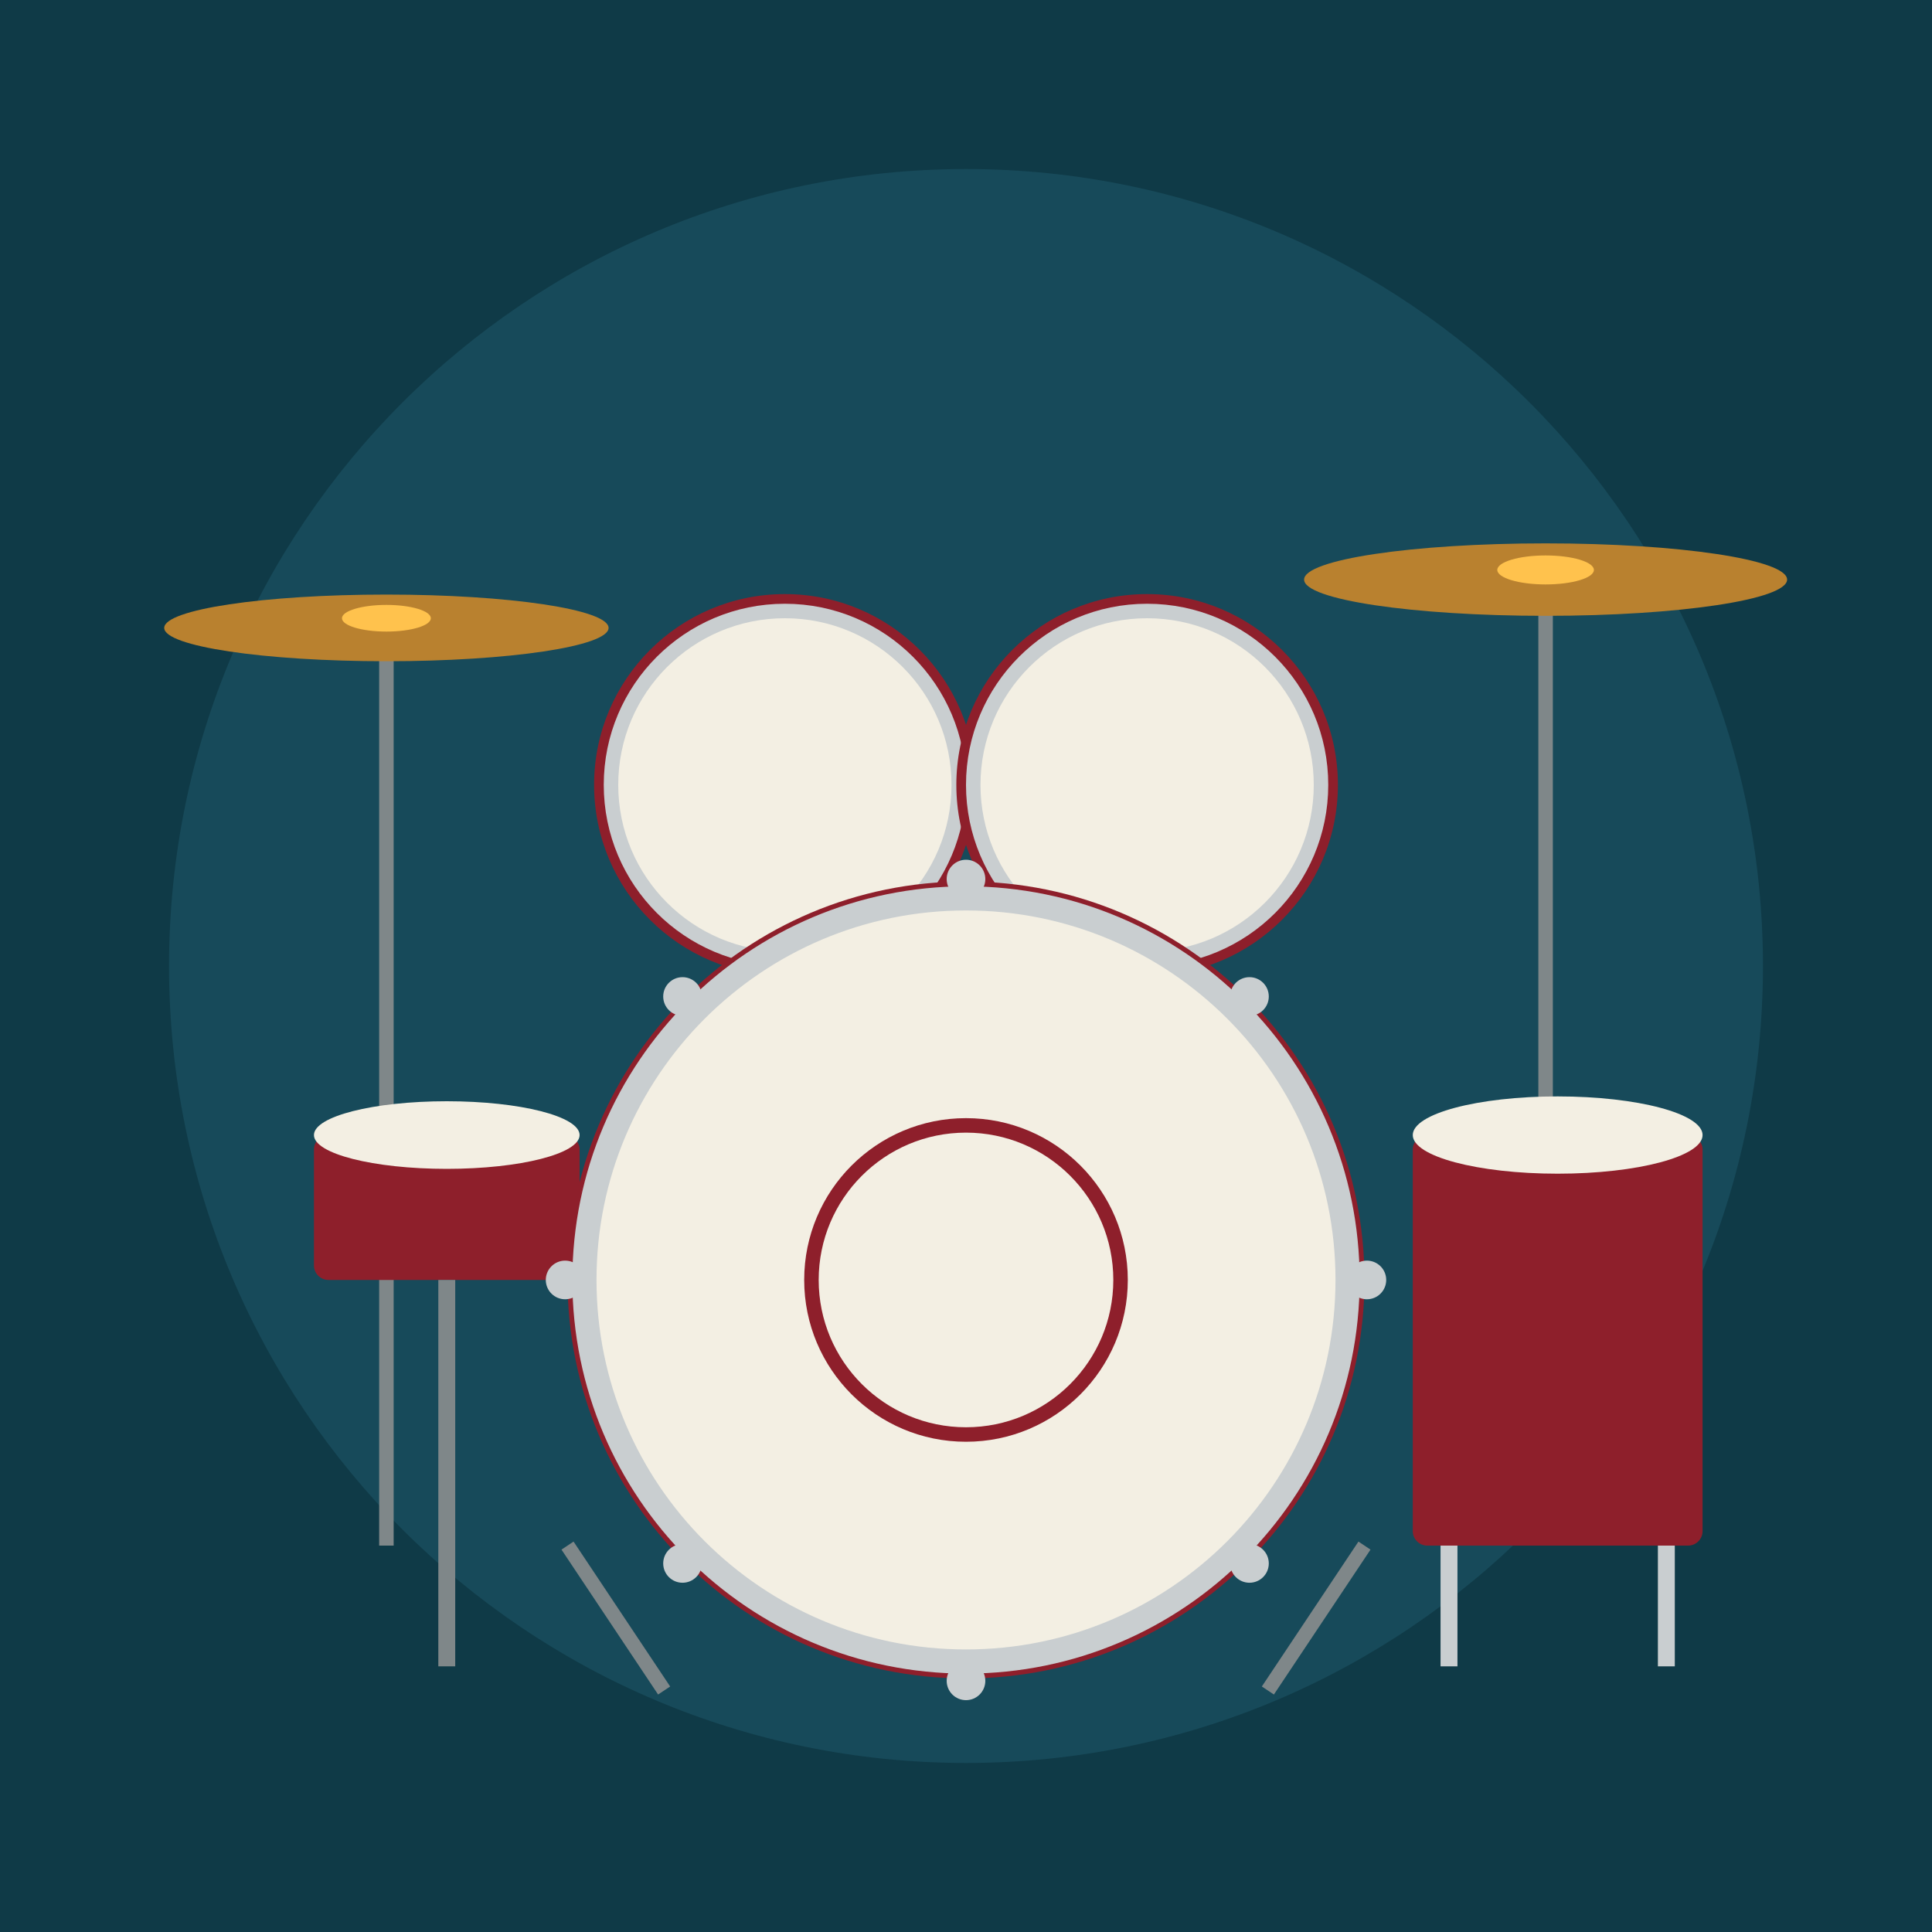
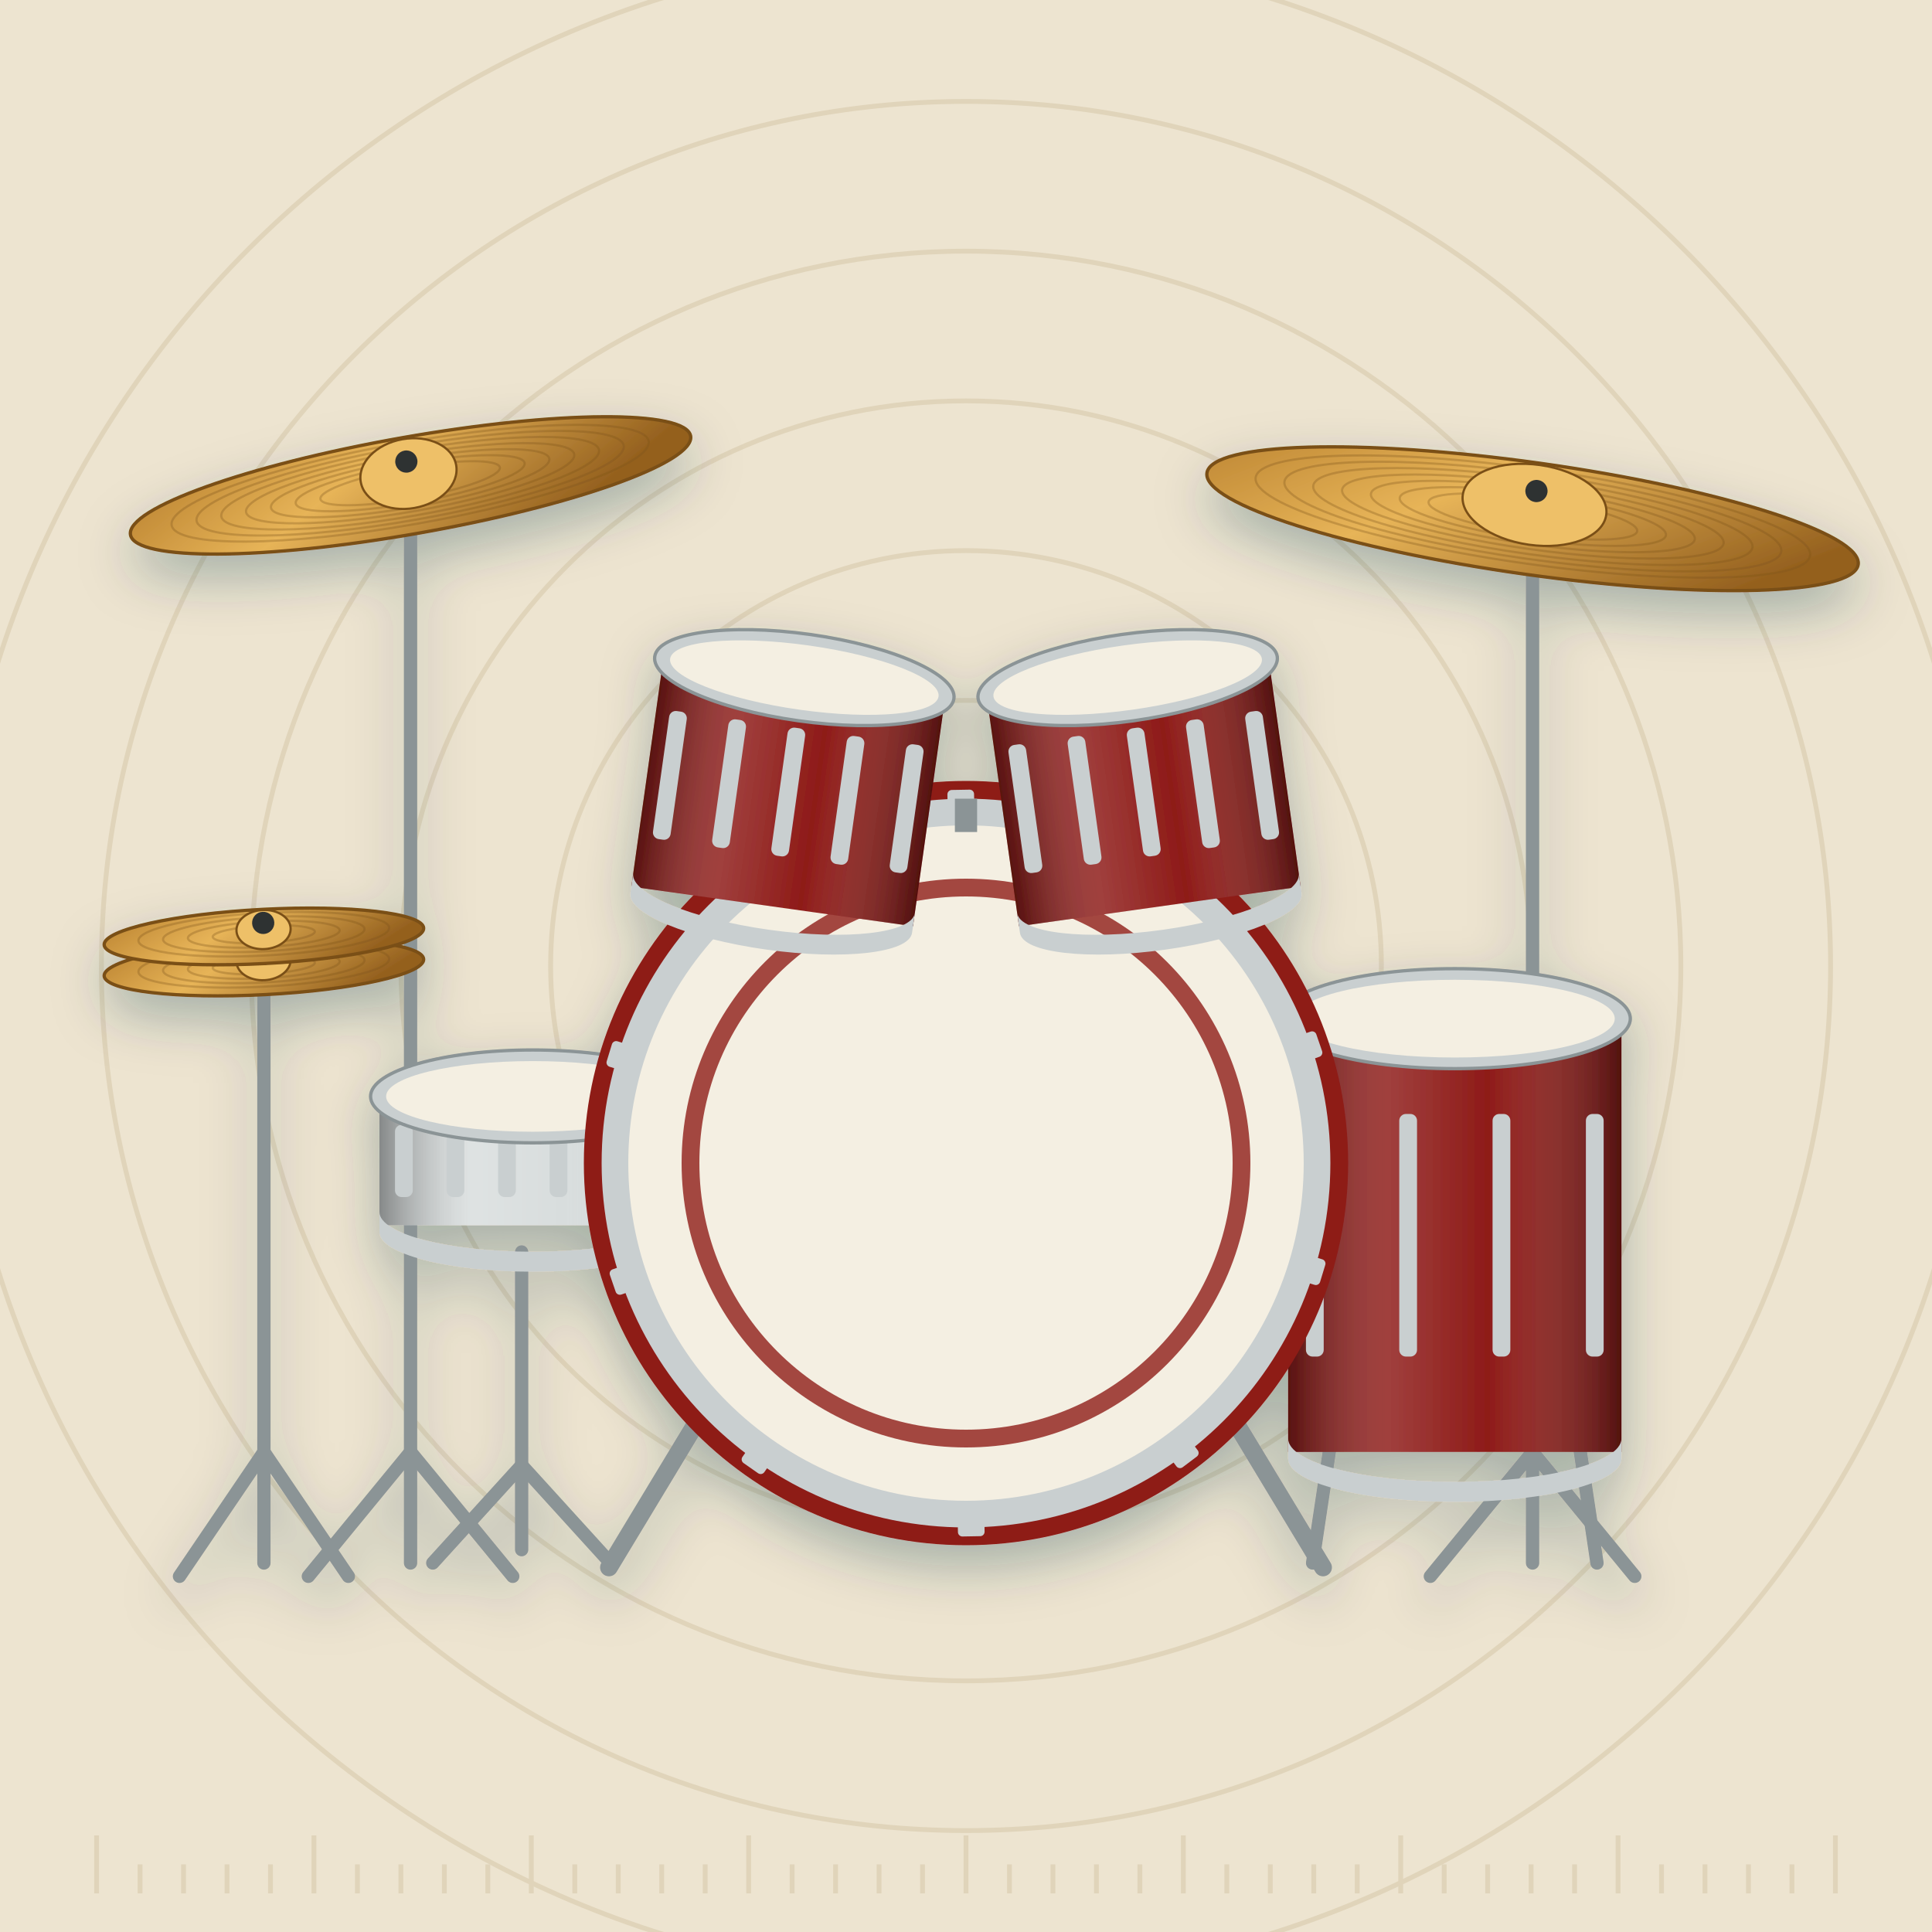
<svg xmlns="http://www.w3.org/2000/svg" viewBox="0 0 800 800">
-   <defs />
-   <rect x="0" y="0" width="800" height="800" fill="#0f3a47" rx="0" />
-   <circle cx="400" cy="400" r="330" fill="#174a5a" />
-   <g transform="translate(400 410) scale(1) translate(-400 -410)">
-     <line x1="160" y1="260" x2="160" y2="640" stroke="#7f8789" stroke-width="6" />
-     <ellipse cx="160" cy="260" rx="92" ry="13.8" fill="#b9812f" />
-     <ellipse cx="160" cy="256" rx="18.4" ry="5.52" fill="#ffc24d" />
-     <line x1="640" y1="240" x2="640" y2="640" stroke="#7f8789" stroke-width="6" />
-     <ellipse cx="640" cy="240" rx="100" ry="15" fill="#b9812f" />
-     <ellipse cx="640" cy="236" rx="20" ry="6" fill="#ffc24d" />
-     <line x1="235" y1="640" x2="275" y2="700" stroke="#7f8789" stroke-width="6" />
-     <line x1="565" y1="640" x2="525" y2="700" stroke="#7f8789" stroke-width="6" />
-     <rect x="585" y="470" width="120" height="170" fill="#8e1f2b" rx="6" />
-     <ellipse cx="645" cy="470" rx="60" ry="16" fill="#f3efe3" />
-     <line x1="600" y1="640" x2="600" y2="690" stroke="#c9ced0" stroke-width="7" />
-     <line x1="690" y1="640" x2="690" y2="690" stroke="#c9ced0" stroke-width="7" />
-     <rect x="130" y="470" width="110" height="60" fill="#8e1f2b" rx="6" />
-     <ellipse cx="185" cy="470" rx="55" ry="14" fill="#f3efe3" />
-     <line x1="185" y1="530" x2="185" y2="690" stroke="#7f8789" stroke-width="7" />
-     <circle cx="325" cy="325" r="79" fill="#8e1f2b" />
-     <circle cx="325" cy="325" r="72" fill="#f3efe3" />
-     <circle cx="325" cy="325" r="72" fill="none" stroke="#c9ced0" stroke-width="6" />
-     <circle cx="475" cy="325" r="79" fill="#8e1f2b" />
-     <circle cx="475" cy="325" r="72" fill="#f3efe3" />
-     <circle cx="475" cy="325" r="72" fill="none" stroke="#c9ced0" stroke-width="6" />
-     <circle cx="400" cy="530" r="165" fill="#8e1f2b" />
-     <circle cx="400" cy="530" r="158" fill="#f3efe3" />
-     <circle cx="400" cy="530" r="158" fill="none" stroke="#c9ced0" stroke-width="6" />
-     <circle cx="400" cy="530" r="64" fill="none" stroke="#8e1f2b" stroke-width="6" />
-     <circle cx="400" cy="530" r="158" fill="none" stroke="#c9ced0" stroke-width="10" />
-     <circle cx="566" cy="530" r="8" fill="#c9ced0" />
-     <circle cx="517.38" cy="647.38" r="8" fill="#c9ced0" />
-     <circle cx="400" cy="696" r="8" fill="#c9ced0" />
-     <circle cx="282.62" cy="647.38" r="8" fill="#c9ced0" />
-     <circle cx="234" cy="530" r="8" fill="#c9ced0" />
-     <circle cx="282.62" cy="412.62" r="8" fill="#c9ced0" />
-     <circle cx="400" cy="364" r="8" fill="#c9ced0" />
-     <circle cx="517.38" cy="412.62" r="8" fill="#c9ced0" />
+   <defs>
+     <filter id="s" x="-15%" y="-15%" width="130%" height="130%">
+       <feDropShadow dx="0" dy="9" stdDeviation="11" flood-color="#10394A" flood-opacity=".3" />
+     </filter>
+     <linearGradient id="g0" x1="0" y1="0" x2="1" y2="0">
+       <stop offset="0" stop-color="#000" stop-opacity="0.38" />
+       <stop offset="0.3" stop-color="#fff" stop-opacity="0.16" />
+       <stop offset="0.6" stop-color="#fff" stop-opacity="0" />
+       <stop offset="1" stop-color="#000" stop-opacity="0.42" />
+     </linearGradient>
+     <linearGradient id="g1" x1="0" y1="0" x2="1" y2="0.3">
+       <stop offset="0" stop-color="#B9812F" />
+       <stop offset="0.45" stop-color="#E7B458" />
+       <stop offset="1" stop-color="#94601E" />
+     </linearGradient>
+   </defs>
+   <rect x="0" y="0" width="800" height="800" fill="#EDE4D0" />
+   <circle cx="400" cy="400" r="110" fill="none" stroke="#E0D4BA" stroke-width="2" />
+   <circle cx="400" cy="400" r="172" fill="none" stroke="#E0D4BA" stroke-width="2" />
+   <circle cx="400" cy="400" r="234" fill="none" stroke="#E0D4BA" stroke-width="2" />
+   <circle cx="400" cy="400" r="296" fill="none" stroke="#E0D4BA" stroke-width="2" />
+   <circle cx="400" cy="400" r="358" fill="none" stroke="#E0D4BA" stroke-width="2" />
+   <circle cx="400" cy="400" r="420" fill="none" stroke="#E0D4BA" stroke-width="2" />
+   <line x1="40" y1="760" x2="40" y2="784" stroke="#E0D4BA" stroke-width="2" />
+   <line x1="58" y1="772" x2="58" y2="784" stroke="#E0D4BA" stroke-width="2" />
+   <line x1="76" y1="772" x2="76" y2="784" stroke="#E0D4BA" stroke-width="2" />
+   <line x1="94" y1="772" x2="94" y2="784" stroke="#E0D4BA" stroke-width="2" />
+   <line x1="112" y1="772" x2="112" y2="784" stroke="#E0D4BA" stroke-width="2" />
+   <line x1="130" y1="760" x2="130" y2="784" stroke="#E0D4BA" stroke-width="2" />
+   <line x1="148" y1="772" x2="148" y2="784" stroke="#E0D4BA" stroke-width="2" />
+   <line x1="166" y1="772" x2="166" y2="784" stroke="#E0D4BA" stroke-width="2" />
+   <line x1="184" y1="772" x2="184" y2="784" stroke="#E0D4BA" stroke-width="2" />
+   <line x1="202" y1="772" x2="202" y2="784" stroke="#E0D4BA" stroke-width="2" />
+   <line x1="220" y1="760" x2="220" y2="784" stroke="#E0D4BA" stroke-width="2" />
+   <line x1="238" y1="772" x2="238" y2="784" stroke="#E0D4BA" stroke-width="2" />
+   <line x1="256" y1="772" x2="256" y2="784" stroke="#E0D4BA" stroke-width="2" />
+   <line x1="274" y1="772" x2="274" y2="784" stroke="#E0D4BA" stroke-width="2" />
+   <line x1="292" y1="772" x2="292" y2="784" stroke="#E0D4BA" stroke-width="2" />
+   <line x1="310" y1="760" x2="310" y2="784" stroke="#E0D4BA" stroke-width="2" />
+   <line x1="328" y1="772" x2="328" y2="784" stroke="#E0D4BA" stroke-width="2" />
+   <line x1="346" y1="772" x2="346" y2="784" stroke="#E0D4BA" stroke-width="2" />
+   <line x1="364" y1="772" x2="364" y2="784" stroke="#E0D4BA" stroke-width="2" />
+   <line x1="382" y1="772" x2="382" y2="784" stroke="#E0D4BA" stroke-width="2" />
+   <line x1="400" y1="760" x2="400" y2="784" stroke="#E0D4BA" stroke-width="2" />
+   <line x1="418" y1="772" x2="418" y2="784" stroke="#E0D4BA" stroke-width="2" />
+   <line x1="436" y1="772" x2="436" y2="784" stroke="#E0D4BA" stroke-width="2" />
+   <line x1="454" y1="772" x2="454" y2="784" stroke="#E0D4BA" stroke-width="2" />
+   <line x1="472" y1="772" x2="472" y2="784" stroke="#E0D4BA" stroke-width="2" />
+   <line x1="490" y1="760" x2="490" y2="784" stroke="#E0D4BA" stroke-width="2" />
+   <line x1="508" y1="772" x2="508" y2="784" stroke="#E0D4BA" stroke-width="2" />
+   <line x1="526" y1="772" x2="526" y2="784" stroke="#E0D4BA" stroke-width="2" />
+   <line x1="544" y1="772" x2="544" y2="784" stroke="#E0D4BA" stroke-width="2" />
+   <line x1="562" y1="772" x2="562" y2="784" stroke="#E0D4BA" stroke-width="2" />
+   <line x1="580" y1="760" x2="580" y2="784" stroke="#E0D4BA" stroke-width="2" />
+   <line x1="598" y1="772" x2="598" y2="784" stroke="#E0D4BA" stroke-width="2" />
+   <line x1="616" y1="772" x2="616" y2="784" stroke="#E0D4BA" stroke-width="2" />
+   <line x1="634" y1="772" x2="634" y2="784" stroke="#E0D4BA" stroke-width="2" />
+   <line x1="652" y1="772" x2="652" y2="784" stroke="#E0D4BA" stroke-width="2" />
+   <line x1="670" y1="760" x2="670" y2="784" stroke="#E0D4BA" stroke-width="2" />
+   <line x1="688" y1="772" x2="688" y2="784" stroke="#E0D4BA" stroke-width="2" />
+   <line x1="706" y1="772" x2="706" y2="784" stroke="#E0D4BA" stroke-width="2" />
+   <line x1="724" y1="772" x2="724" y2="784" stroke="#E0D4BA" stroke-width="2" />
+   <line x1="742" y1="772" x2="742" y2="784" stroke="#E0D4BA" stroke-width="2" />
+   <line x1="760" y1="760" x2="760" y2="784" stroke="#E0D4BA" stroke-width="2" />
+   <g filter="url(#s)">
+     <g transform="translate(400 408) scale(0.92) translate(-400 -420)">
+       <line x1="150" y1="200" x2="150" y2="630" stroke="#8B9496" stroke-width="6" stroke-linecap="round" />
+       <line x1="150" y1="630" x2="104" y2="686" stroke="#8B9496" stroke-width="6" stroke-linecap="round" />
+       <line x1="150" y1="630" x2="196" y2="686" stroke="#8B9496" stroke-width="6" stroke-linecap="round" />
+       <line x1="150" y1="630" x2="150" y2="680" stroke="#8B9496" stroke-width="6" stroke-linecap="round" />
+       <line x1="655" y1="215" x2="655" y2="630" stroke="#8B9496" stroke-width="6" stroke-linecap="round" />
+       <line x1="655" y1="630" x2="609" y2="686" stroke="#8B9496" stroke-width="6" stroke-linecap="round" />
+       <line x1="655" y1="630" x2="701" y2="686" stroke="#8B9496" stroke-width="6" stroke-linecap="round" />
+       <line x1="655" y1="630" x2="655" y2="680" stroke="#8B9496" stroke-width="6" stroke-linecap="round" />
+       <line x1="84" y1="395" x2="84" y2="630" stroke="#8B9496" stroke-width="6" stroke-linecap="round" />
+       <line x1="84" y1="630" x2="46" y2="686" stroke="#8B9496" stroke-width="6" stroke-linecap="round" />
+       <line x1="84" y1="630" x2="122" y2="686" stroke="#8B9496" stroke-width="6" stroke-linecap="round" />
+       <line x1="84" y1="630" x2="84" y2="680" stroke="#8B9496" stroke-width="6" stroke-linecap="round" />
+       <line x1="565" y1="620" x2="556" y2="680" stroke="#8B9496" stroke-width="6" stroke-linecap="round" />
+       <line x1="675" y1="620" x2="684" y2="680" stroke="#8B9496" stroke-width="6" stroke-linecap="round" />
+       <g transform="rotate(0 620 532.5)">
+         <rect x="545" y="435" width="150" height="195" fill="#8E1B18" />
+         <rect x="545" y="435" width="150" height="195" fill="url(#g0)" />
+         <rect x="553" y="477.9" width="8" height="109.2" fill="#C9CFD0" rx="3" />
+         <rect x="595" y="477.9" width="8" height="109.2" fill="#C9CFD0" rx="3" />
+         <rect x="637" y="477.9" width="8" height="109.2" fill="#C9CFD0" rx="3" />
+         <rect x="679" y="477.9" width="8" height="109.2" fill="#C9CFD0" rx="3" />
+         <path d="M 545 624 A 75 19.5 0 0 0 695 624 L 695 633 A 75 19.5 0 0 1 545 633 Z" fill="#C9CFD0" />
+         <ellipse cx="620" cy="435" rx="79" ry="22.5" fill="#C9CFD0" stroke="#8B9496" stroke-width="1.5" />
+         <ellipse cx="620" cy="435" rx="72" ry="17.5" fill="#F4EFE2" />
+       </g>
+       <line x1="200" y1="540" x2="200" y2="636" stroke="#8B9496" stroke-width="6" stroke-linecap="round" />
+       <line x1="200" y1="636" x2="160" y2="680" stroke="#8B9496" stroke-width="6" stroke-linecap="round" />
+       <line x1="200" y1="636" x2="240" y2="680" stroke="#8B9496" stroke-width="6" stroke-linecap="round" />
+       <line x1="200" y1="636" x2="200" y2="674" stroke="#8B9496" stroke-width="6" stroke-linecap="round" />
+       <g transform="rotate(0 205 499)">
+         <rect x="136" y="470" width="138" height="58" fill="#D8DDDD" />
+         <rect x="136" y="470" width="138" height="58" fill="url(#g0)" />
+         <rect x="143" y="482.8" width="8" height="32.5" fill="#C9CFD0" rx="3" />
+         <rect x="166.2" y="482.8" width="8" height="32.5" fill="#C9CFD0" rx="3" />
+         <rect x="189.4" y="482.8" width="8" height="32.5" fill="#C9CFD0" rx="3" />
+         <rect x="212.6" y="482.8" width="8" height="32.5" fill="#C9CFD0" rx="3" />
+         <rect x="235.8" y="482.8" width="8" height="32.5" fill="#C9CFD0" rx="3" />
+         <rect x="259" y="482.8" width="8" height="32.5" fill="#C9CFD0" rx="3" />
+         <path d="M 136 522 A 69 17.9 0 0 0 274 522 L 274 531 A 69 17.9 0 0 1 136 531 Z" fill="#C9CFD0" />
+         <ellipse cx="205" cy="470" rx="73" ry="20.9" fill="#C9CFD0" stroke="#8B9496" stroke-width="1.5" />
+         <ellipse cx="205" cy="470" rx="66" ry="15.9" fill="#F4EFE2" />
+       </g>
+       <line x1="281.9" y1="611.5" x2="239.3" y2="682" stroke="#8B9496" stroke-width="8" stroke-linecap="round" />
+       <line x1="518.1" y1="611.5" x2="560.7" y2="682" stroke="#8B9496" stroke-width="8" stroke-linecap="round" />
+       <circle cx="400" cy="500" r="172" fill="#8E1B18" />
+       <circle cx="400" cy="500" r="164" fill="#C9CFD0" />
+       <circle cx="400" cy="500" r="152" fill="#F4EFE2" />
+       <circle cx="400" cy="500" r="124" fill="none" stroke="#8E1B18" stroke-width="8" opacity="0.8" />
+       <rect x="548.8" y="541.9" width="12" height="12" fill="#C9CFD0" rx="2" transform="rotate(17 554.8 547.9)" />,<rect x="491.1" y="623.7" width="12" height="12" fill="#C9CFD0" rx="2" transform="rotate(53 497.1 629.7)" />,<rect x="396.3" y="656" width="12" height="12" fill="#C9CFD0" rx="2" transform="rotate(89 402.3 662.0)" />,<rect x="300.6" y="626.4" width="12" height="12" fill="#C9CFD0" rx="2" transform="rotate(125 306.6 632.4)" />,<rect x="240.7" y="546.2" width="12" height="12" fill="#C9CFD0" rx="2" transform="rotate(161 246.7 552.2)" />,<rect x="239.2" y="446.1" width="12" height="12" fill="#C9CFD0" rx="2" transform="rotate(197 245.2 452.1)" />,<rect x="296.9" y="364.3" width="12" height="12" fill="#C9CFD0" rx="2" transform="rotate(233 302.9 370.3)" />,<rect x="391.7" y="332" width="12" height="12" fill="#C9CFD0" rx="2" transform="rotate(269 397.7 338.0)" />,<rect x="487.4" y="361.6" width="12" height="12" fill="#C9CFD0" rx="2" transform="rotate(305 493.4 367.6)" />,<rect x="547.3" y="441.8" width="12" height="12" fill="#C9CFD0" rx="2" transform="rotate(341 553.3 447.8)" />
+       <line x1="400" y1="336" x2="400" y2="351" stroke="#8B9496" stroke-width="10" />
+       <g transform="rotate(8 320 333)">
+         <rect x="256" y="281" width="128" height="104" fill="#8E1B18" />
+         <rect x="256" y="281" width="128" height="104" fill="url(#g0)" />
+         <rect x="262.2" y="303.9" width="8" height="58.2" fill="#C9CFD0" rx="3" />
+         <rect x="289.1" y="303.9" width="8" height="58.2" fill="#C9CFD0" rx="3" />
+         <rect x="316" y="303.9" width="8" height="58.2" fill="#C9CFD0" rx="3" />
+         <rect x="342.9" y="303.9" width="8" height="58.2" fill="#C9CFD0" rx="3" />
+         <rect x="369.8" y="303.9" width="8" height="58.2" fill="#C9CFD0" rx="3" />
+         <path d="M 256 379 A 64 16.6 0 0 0 384 379 L 384 388 A 64 16.6 0 0 1 256 388 Z" fill="#C9CFD0" />
+         <ellipse cx="320" cy="281" rx="68" ry="19.6" fill="#C9CFD0" stroke="#8B9496" stroke-width="1.5" />
+         <ellipse cx="320" cy="281" rx="61" ry="14.6" fill="#F4EFE2" />
+       </g>
+       <g transform="rotate(-8 480 333)">
+         <rect x="416" y="281" width="128" height="104" fill="#8E1B18" />
+         <rect x="416" y="281" width="128" height="104" fill="url(#g0)" />
+         <rect x="422.2" y="303.9" width="8" height="58.2" fill="#C9CFD0" rx="3" />
+         <rect x="449.1" y="303.9" width="8" height="58.2" fill="#C9CFD0" rx="3" />
+         <rect x="476" y="303.9" width="8" height="58.2" fill="#C9CFD0" rx="3" />
+         <rect x="502.9" y="303.9" width="8" height="58.2" fill="#C9CFD0" rx="3" />
+         <rect x="529.8" y="303.9" width="8" height="58.2" fill="#C9CFD0" rx="3" />
+         <path d="M 416 379 A 64 16.6 0 0 0 544 379 L 544 388 A 64 16.6 0 0 1 416 388 Z" fill="#C9CFD0" />
+         <ellipse cx="480" cy="281" rx="68" ry="19.6" fill="#C9CFD0" stroke="#8B9496" stroke-width="1.5" />
+         <ellipse cx="480" cy="281" rx="61" ry="14.6" fill="#F4EFE2" />
+       </g>
+       <g transform="rotate(-10 150 195)">
+         <ellipse cx="150" cy="195" rx="128" ry="21.8" fill="url(#g1)" stroke="#7A4F18" stroke-width="1.5" />
+         <ellipse cx="150" cy="194" rx="41" ry="7" fill="none" stroke="#7A4F18" stroke-width="1" opacity="0.3" />
+         <ellipse cx="150" cy="194" rx="52.3" ry="8.9" fill="none" stroke="#7A4F18" stroke-width="1" opacity="0.3" />
+         <ellipse cx="150" cy="194" rx="63.6" ry="10.8" fill="none" stroke="#7A4F18" stroke-width="1" opacity="0.3" />
+         <ellipse cx="150" cy="194" rx="75" ry="12.7" fill="none" stroke="#7A4F18" stroke-width="1" opacity="0.3" />
+         <ellipse cx="150" cy="194" rx="86.3" ry="14.7" fill="none" stroke="#7A4F18" stroke-width="1" opacity="0.3" />
+         <ellipse cx="150" cy="194" rx="97.6" ry="16.6" fill="none" stroke="#7A4F18" stroke-width="1" opacity="0.3" />
+         <ellipse cx="150" cy="194" rx="109" ry="18.5" fill="none" stroke="#7A4F18" stroke-width="1" opacity="0.3" />
+         <ellipse cx="150" cy="189.6" rx="21.8" ry="15.7" fill="#EEC067" stroke="#7A4F18" stroke-width="1" />
+         <circle cx="150" cy="184.1" r="5" fill="#2F3033" />
+       </g>
+       <g transform="rotate(8 655 210)">
+         <ellipse cx="655" cy="210" rx="148" ry="25.2" fill="url(#g1)" stroke="#7A4F18" stroke-width="1.5" />
+         <ellipse cx="655" cy="209" rx="47.4" ry="8.1" fill="none" stroke="#7A4F18" stroke-width="1" opacity="0.3" />
+         <ellipse cx="655" cy="209" rx="60.5" ry="10.3" fill="none" stroke="#7A4F18" stroke-width="1" opacity="0.3" />
+         <ellipse cx="655" cy="209" rx="73.6" ry="12.5" fill="none" stroke="#7A4F18" stroke-width="1" opacity="0.3" />
+         <ellipse cx="655" cy="209" rx="86.7" ry="14.7" fill="none" stroke="#7A4F18" stroke-width="1" opacity="0.3" />
+         <ellipse cx="655" cy="209" rx="99.8" ry="17" fill="none" stroke="#7A4F18" stroke-width="1" opacity="0.3" />
+         <ellipse cx="655" cy="209" rx="112.9" ry="19.2" fill="none" stroke="#7A4F18" stroke-width="1" opacity="0.3" />
+         <ellipse cx="655" cy="209" rx="126" ry="21.4" fill="none" stroke="#7A4F18" stroke-width="1" opacity="0.3" />
+         <ellipse cx="655" cy="203.7" rx="32.6" ry="18.1" fill="#EEC067" stroke="#7A4F18" stroke-width="1" />
+         <circle cx="655" cy="197.4" r="5" fill="#2F3033" />
+       </g>
+       <g transform="rotate(-3 84 412)">
+         <ellipse cx="84" cy="412" rx="72" ry="12.2" fill="url(#g1)" stroke="#7A4F18" stroke-width="1.5" />
+         <ellipse cx="84" cy="411" rx="23" ry="3.9" fill="none" stroke="#7A4F18" stroke-width="1" opacity="0.3" />
+         <ellipse cx="84" cy="411" rx="34.2" ry="5.8" fill="none" stroke="#7A4F18" stroke-width="1" opacity="0.3" />
+         <ellipse cx="84" cy="411" rx="45.4" ry="7.7" fill="none" stroke="#7A4F18" stroke-width="1" opacity="0.3" />
+         <ellipse cx="84" cy="411" rx="56.5" ry="9.6" fill="none" stroke="#7A4F18" stroke-width="1" opacity="0.3" />
+         <ellipse cx="84" cy="408.9" rx="12.2" ry="8.8" fill="#EEC067" stroke="#7A4F18" stroke-width="1" />
+         <circle cx="84" cy="405.9" r="5" fill="#2F3033" />
+       </g>
+       <g transform="rotate(-3 84 398)">
+         <ellipse cx="84" cy="398" rx="72" ry="12.2" fill="url(#g1)" stroke="#7A4F18" stroke-width="1.5" />
+         <ellipse cx="84" cy="397" rx="23" ry="3.9" fill="none" stroke="#7A4F18" stroke-width="1" opacity="0.3" />
+         <ellipse cx="84" cy="397" rx="34.2" ry="5.8" fill="none" stroke="#7A4F18" stroke-width="1" opacity="0.3" />
+         <ellipse cx="84" cy="397" rx="45.4" ry="7.7" fill="none" stroke="#7A4F18" stroke-width="1" opacity="0.3" />
+         <ellipse cx="84" cy="397" rx="56.5" ry="9.6" fill="none" stroke="#7A4F18" stroke-width="1" opacity="0.3" />
+         <ellipse cx="84" cy="394.9" rx="12.2" ry="8.8" fill="#EEC067" stroke="#7A4F18" stroke-width="1" />
+         <circle cx="84" cy="391.9" r="5" fill="#2F3033" />
+       </g>
+     </g>
  </g>
</svg>
